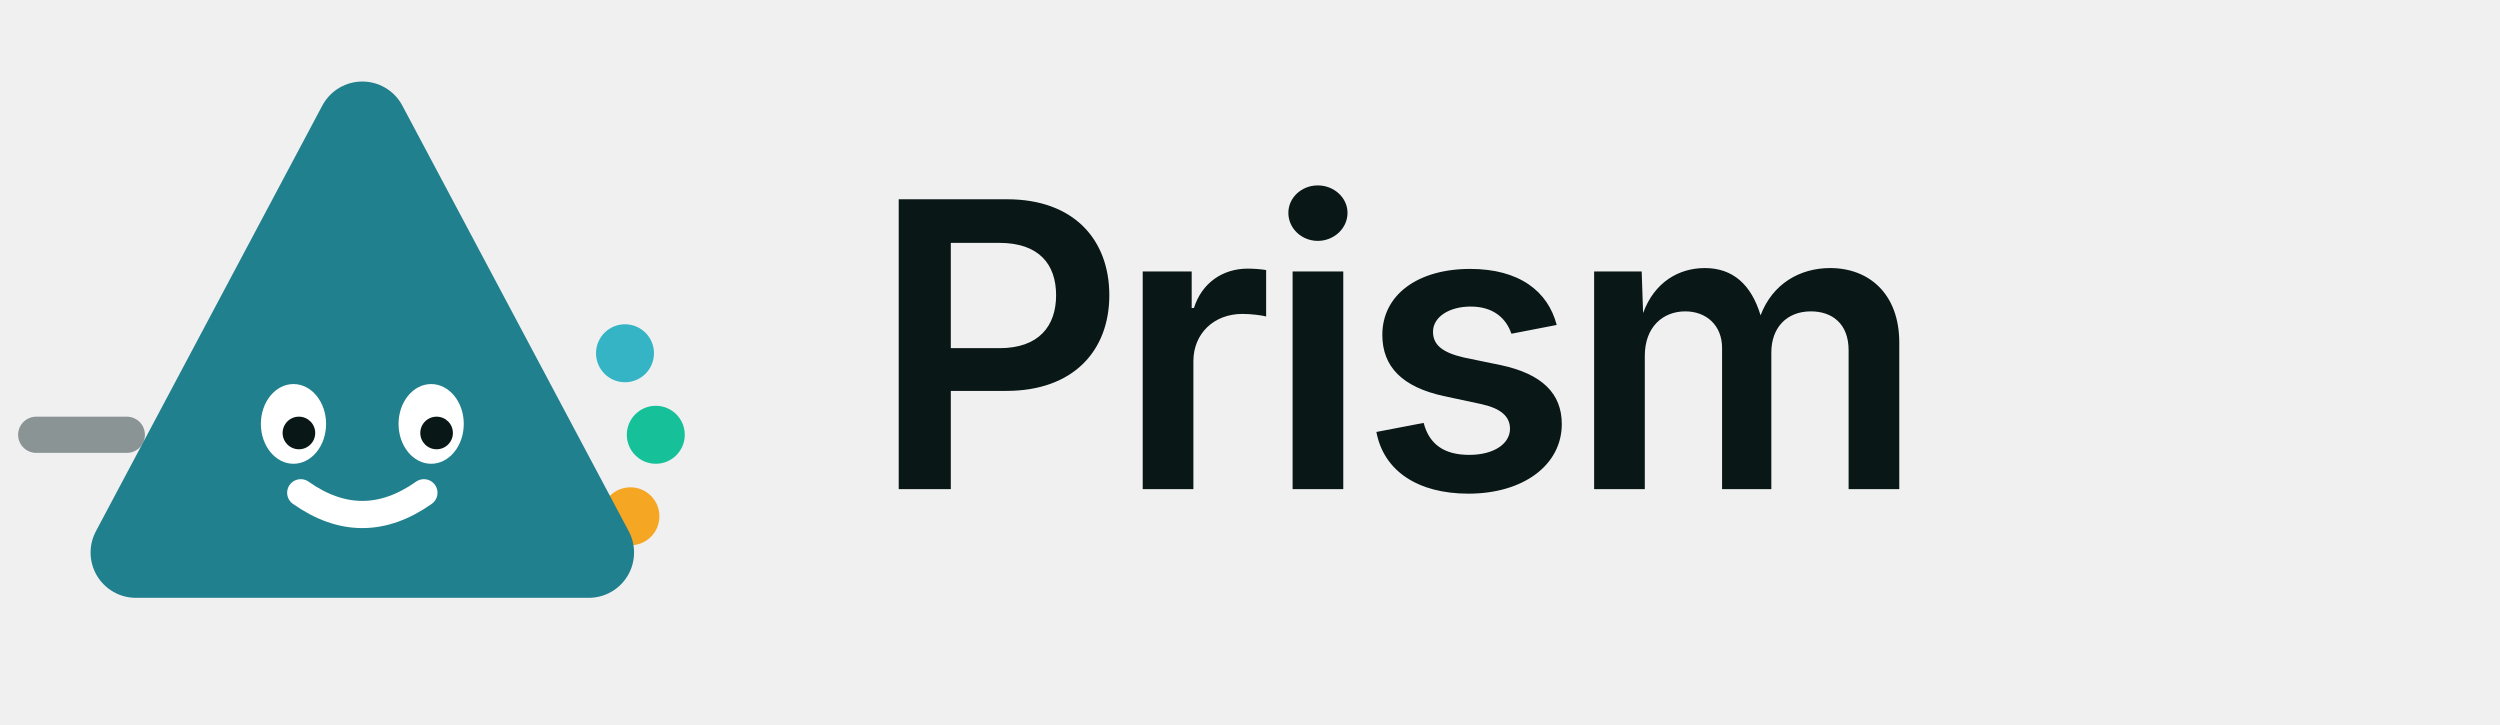
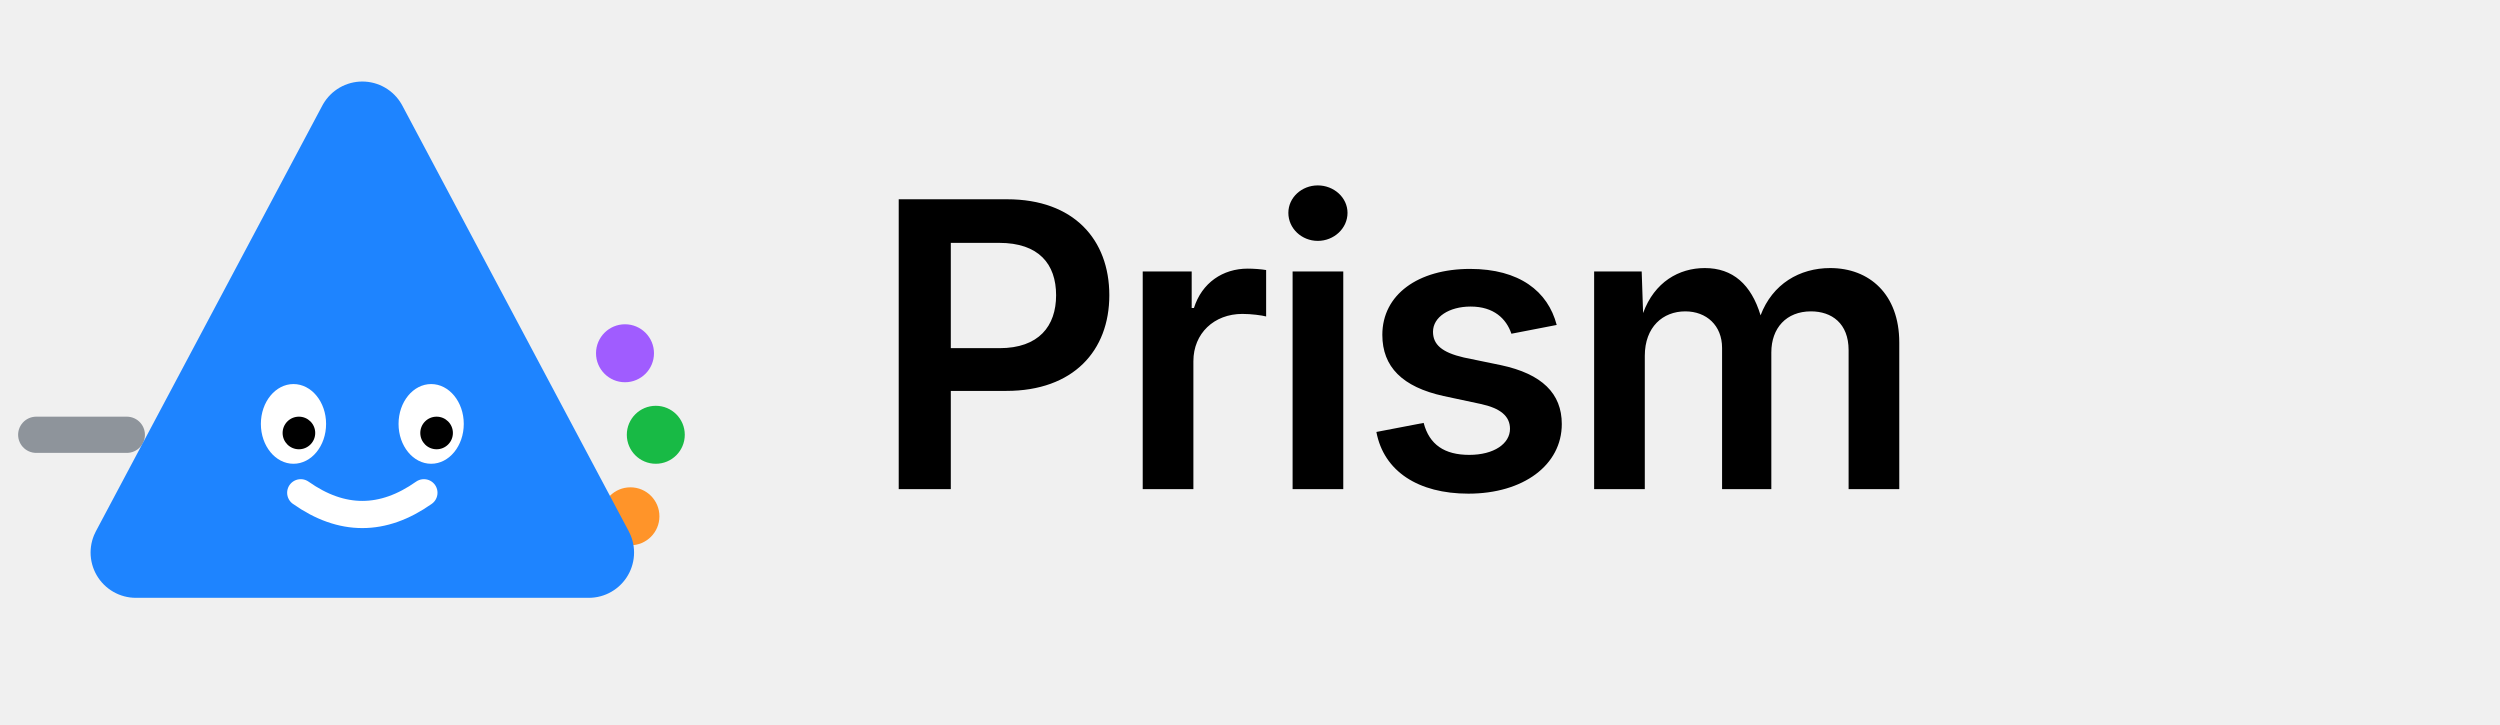
<svg xmlns="http://www.w3.org/2000/svg" width="138" height="40" viewBox="0 0 138 40" fill="none">
-   <circle cx="34.5" cy="19.5" r="1.6" fill="#34b4c4" />
-   <circle cx="36.2" cy="24" r="1.6" fill="#16c098" />
-   <circle cx="34.8" cy="28.5" r="1.6" fill="#f5a623" />
-   <path d="M2 24h5" stroke="#8a9494" stroke-width="2" stroke-linecap="round" />
-   <path d="M20 7 L32.5 30.5 L7.5 30.5 Z" fill="#20808d" stroke="#20808d" stroke-width="5" stroke-linejoin="round" />
+   <circle cx="34.5" cy="19.5" r="1.6" fill="#a05cff" />
+   <circle cx="36.2" cy="24" r="1.6" fill="#18ba45" />
+   <circle cx="34.8" cy="28.5" r="1.6" fill="#ff9429" />
+   <path d="M2 24h5" stroke="#8e949b" stroke-width="2" stroke-linecap="round" />
+   <path d="M20 7 L32.5 30.5 L7.5 30.5 Z" fill="#1e84ff" stroke="#1e84ff" stroke-width="5" stroke-linejoin="round" />
  <ellipse cx="16.2" cy="23.4" rx="1.8" ry="2.2" fill="#ffffff" />
  <ellipse cx="23.8" cy="23.4" rx="1.8" ry="2.2" fill="#ffffff" />
-   <circle cx="16.5" cy="23.9" r="0.9" fill="#091717" />
-   <circle cx="24.1" cy="23.9" r="0.9" fill="#091717" />
+   <circle cx="16.5" cy="23.9" r="0.9" fill="#000000" />
+   <circle cx="24.1" cy="23.9" r="0.9" fill="#000000" />
  <path d="M16.6 27.2 Q20 29.6 23.4 27.2" stroke="#ffffff" stroke-width="1.5" stroke-linecap="round" fill="none" />
-   <text x="48" y="27" font-family="'FK Grotesk','Inter',-apple-system,sans-serif" font-size="22" font-weight="600" letter-spacing="-0.6" fill="#091717">Prism</text>
+   <text x="48" y="27" font-family="'Pretendard','Pretendard Variable',-apple-system,sans-serif" font-size="22" font-weight="600" letter-spacing="-0.6" fill="#000000">Prism</text>
</svg>
